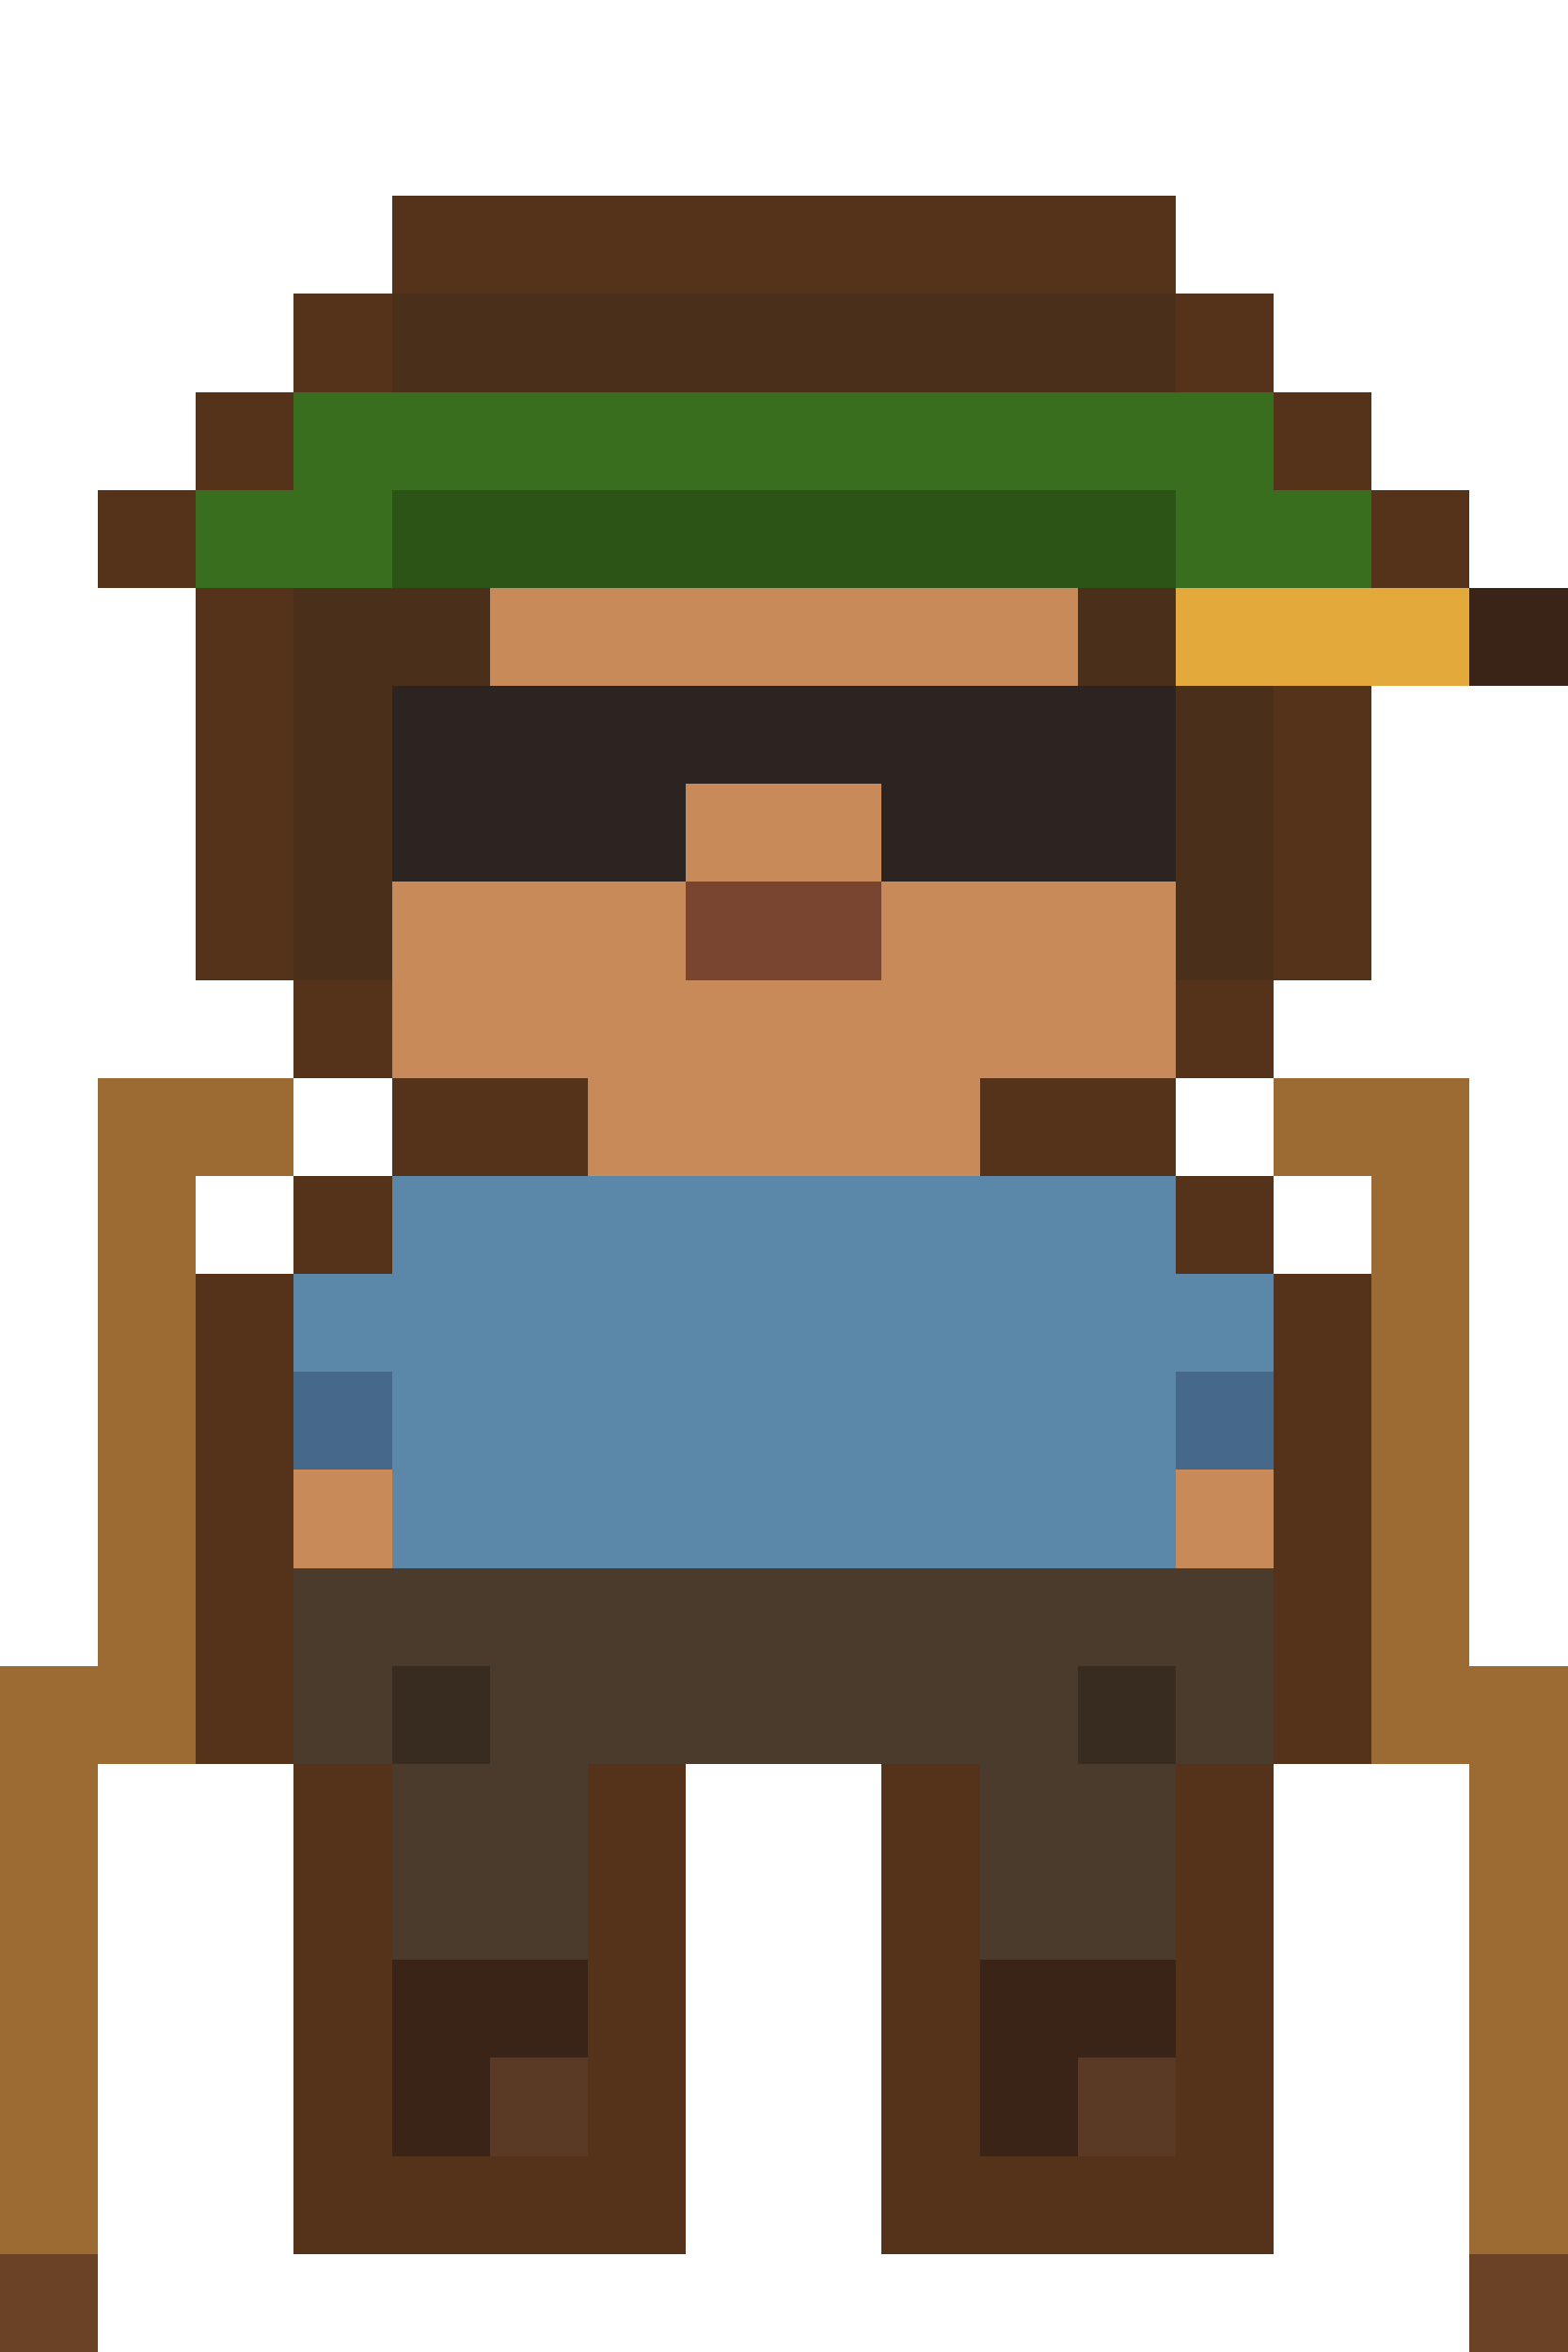
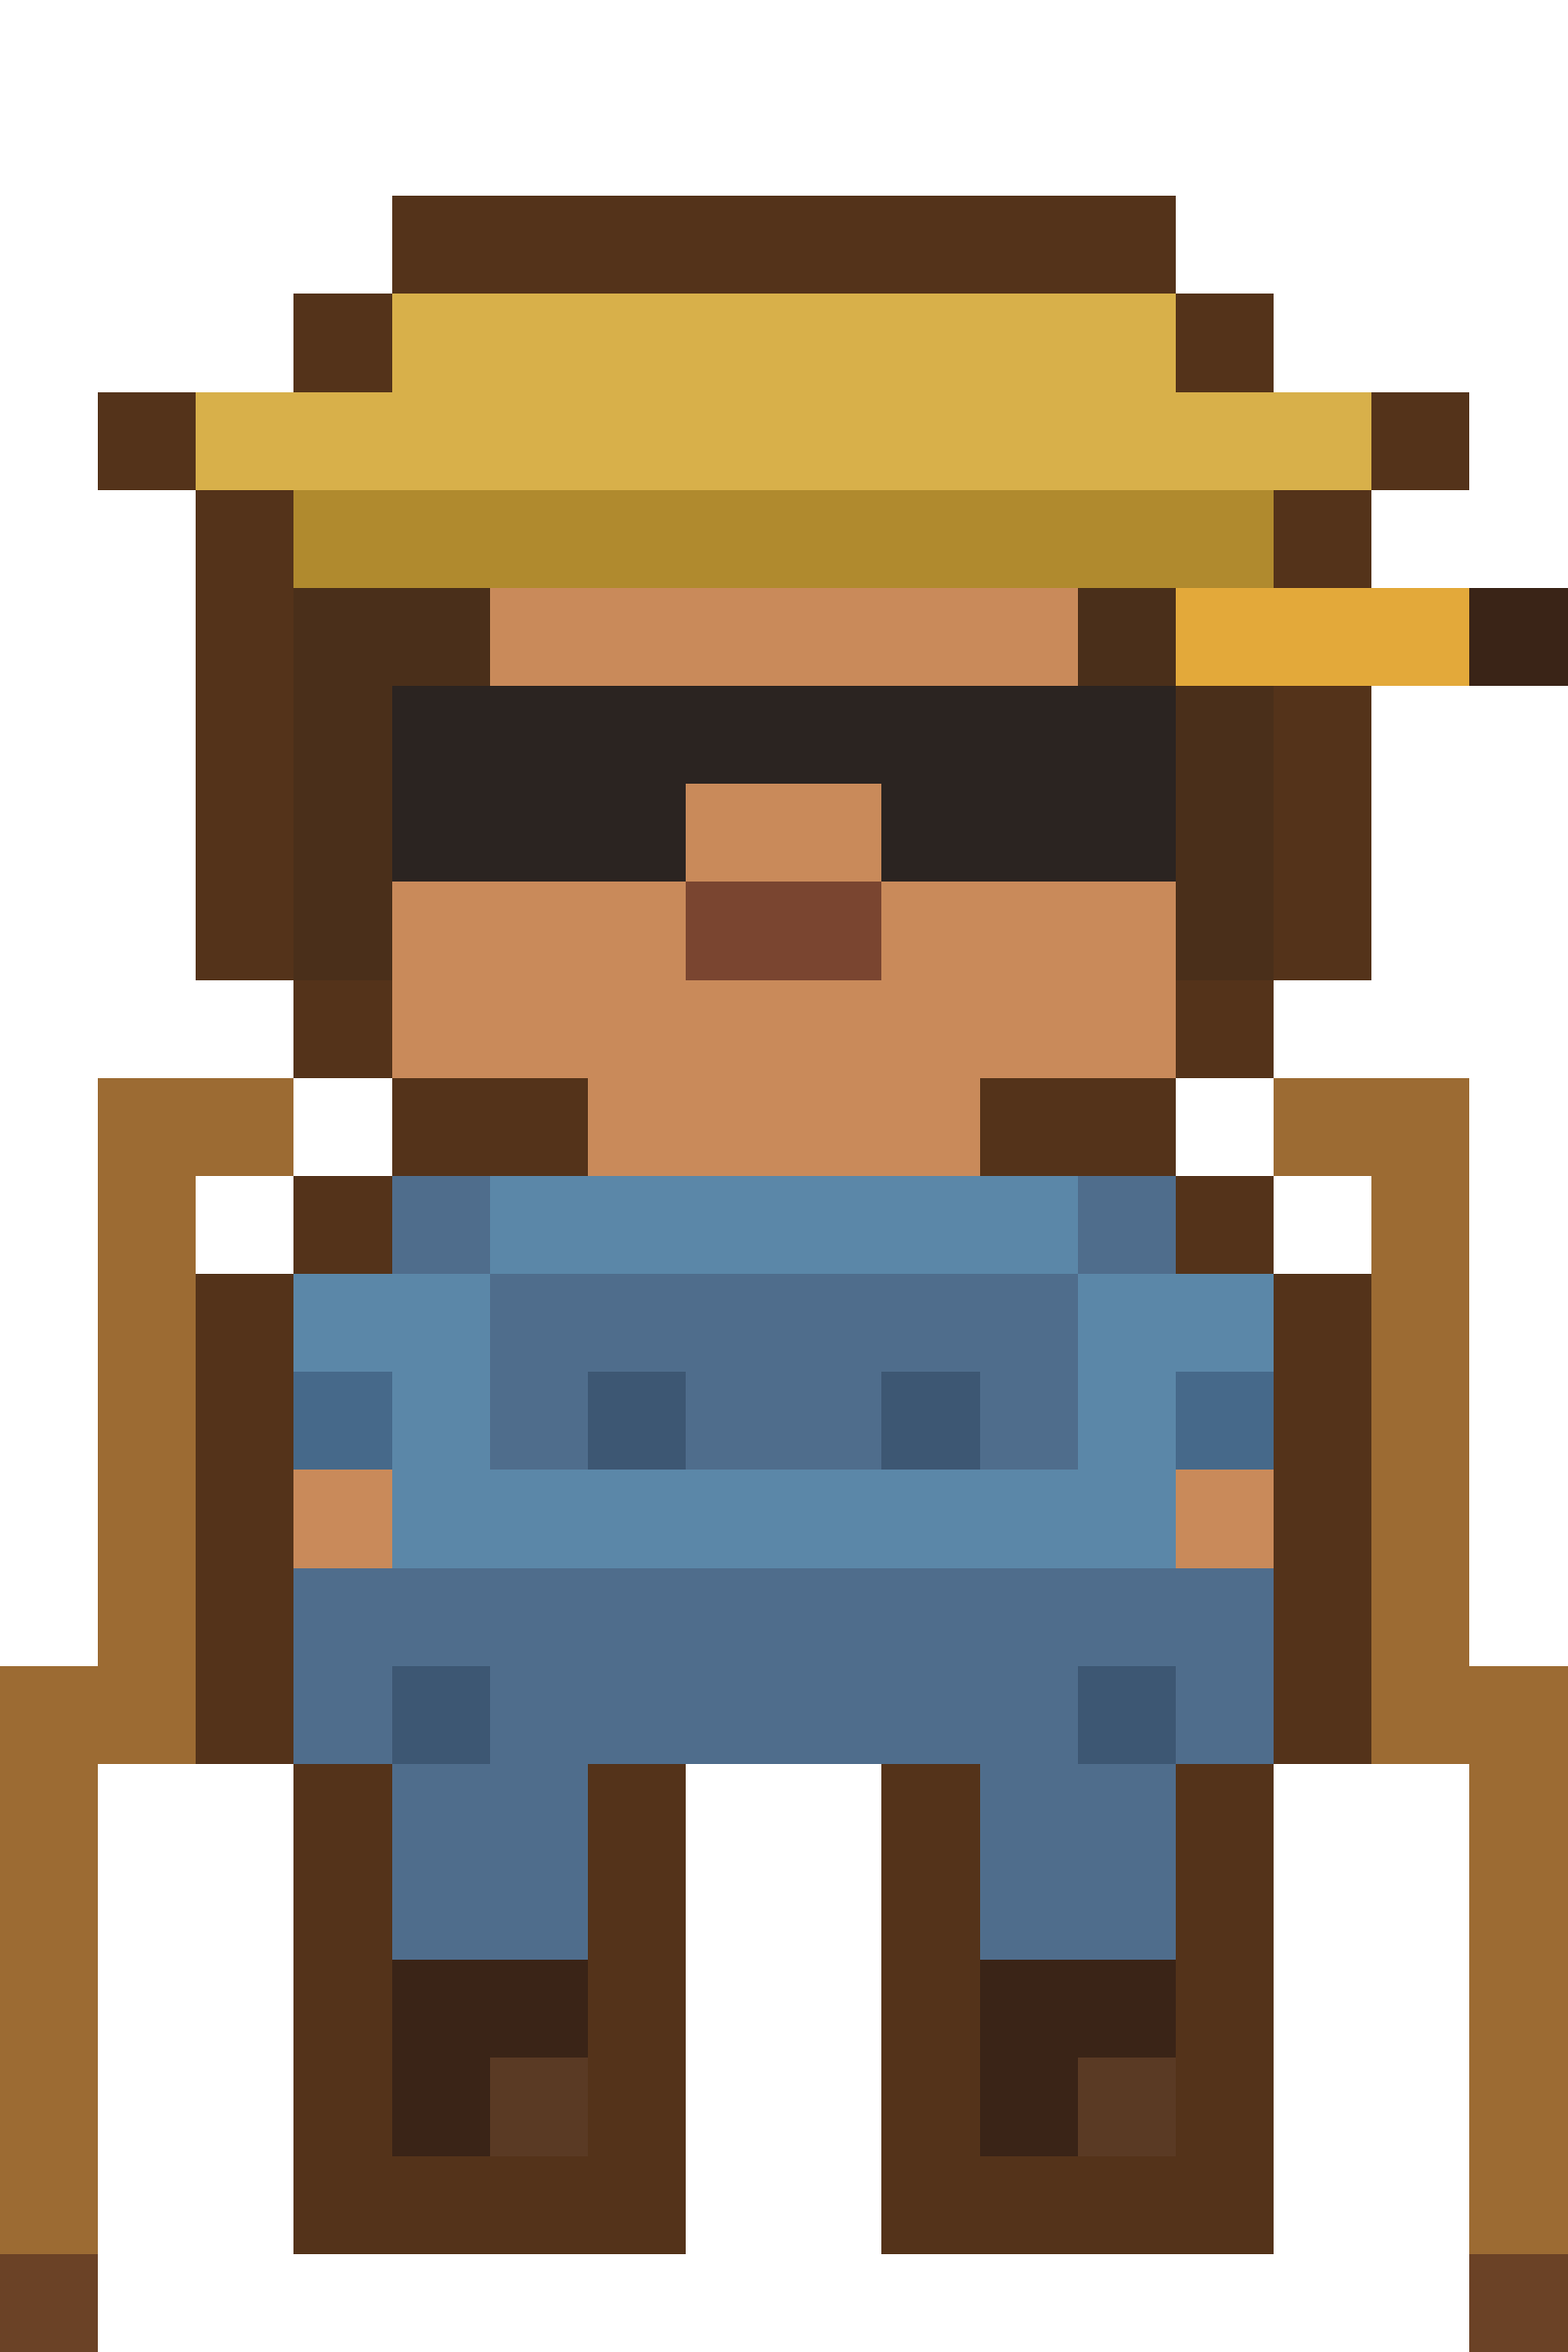
<svg xmlns="http://www.w3.org/2000/svg" viewBox="0 0 16 24" width="16" height="24" shape-rendering="crispEdges" aria-hidden="true" focusable="false">
  <rect x="4" y="2" width="1" height="1" fill="#54331a" />
  <rect x="5" y="2" width="1" height="1" fill="#54331a" />
  <rect x="6" y="2" width="1" height="1" fill="#54331a" />
  <rect x="7" y="2" width="1" height="1" fill="#54331a" />
  <rect x="8" y="2" width="1" height="1" fill="#54331a" />
  <rect x="9" y="2" width="1" height="1" fill="#54331a" />
  <rect x="10" y="2" width="1" height="1" fill="#54331a" />
  <rect x="11" y="2" width="1" height="1" fill="#54331a" />
  <rect x="3" y="3" width="1" height="1" fill="#54331a" />
-   <rect x="4" y="3" width="1" height="1" fill="#4a2f1a" />
-   <rect x="5" y="3" width="1" height="1" fill="#4a2f1a" />
-   <rect x="6" y="3" width="1" height="1" fill="#4a2f1a" />
-   <rect x="7" y="3" width="1" height="1" fill="#4a2f1a" />
-   <rect x="8" y="3" width="1" height="1" fill="#4a2f1a" />
-   <rect x="9" y="3" width="1" height="1" fill="#4a2f1a" />
-   <rect x="10" y="3" width="1" height="1" fill="#4a2f1a" />
-   <rect x="11" y="3" width="1" height="1" fill="#4a2f1a" />
+   <rect x="4" y="3" width="1" height="1" fill="#d8b04a" />
+   <rect x="5" y="3" width="1" height="1" fill="#d8b04a" />
+   <rect x="6" y="3" width="1" height="1" fill="#d8b04a" />
+   <rect x="7" y="3" width="1" height="1" fill="#d8b04a" />
+   <rect x="8" y="3" width="1" height="1" fill="#d8b04a" />
+   <rect x="9" y="3" width="1" height="1" fill="#d8b04a" />
+   <rect x="10" y="3" width="1" height="1" fill="#d8b04a" />
+   <rect x="11" y="3" width="1" height="1" fill="#d8b04a" />
  <rect x="12" y="3" width="1" height="1" fill="#54331a" />
-   <rect x="2" y="4" width="1" height="1" fill="#54331a" />
-   <rect x="3" y="4" width="1" height="1" fill="#3a6e1f" />
-   <rect x="4" y="4" width="1" height="1" fill="#3a6e1f" />
-   <rect x="5" y="4" width="1" height="1" fill="#3a6e1f" />
-   <rect x="6" y="4" width="1" height="1" fill="#3a6e1f" />
-   <rect x="7" y="4" width="1" height="1" fill="#3a6e1f" />
-   <rect x="8" y="4" width="1" height="1" fill="#3a6e1f" />
-   <rect x="9" y="4" width="1" height="1" fill="#3a6e1f" />
-   <rect x="10" y="4" width="1" height="1" fill="#3a6e1f" />
-   <rect x="11" y="4" width="1" height="1" fill="#3a6e1f" />
-   <rect x="12" y="4" width="1" height="1" fill="#3a6e1f" />
-   <rect x="13" y="4" width="1" height="1" fill="#54331a" />
-   <rect x="1" y="5" width="1" height="1" fill="#54331a" />
-   <rect x="2" y="5" width="1" height="1" fill="#3a6e1f" />
-   <rect x="3" y="5" width="1" height="1" fill="#3a6e1f" />
-   <rect x="4" y="5" width="1" height="1" fill="#2c5417" />
-   <rect x="5" y="5" width="1" height="1" fill="#2c5417" />
-   <rect x="6" y="5" width="1" height="1" fill="#2c5417" />
-   <rect x="7" y="5" width="1" height="1" fill="#2c5417" />
-   <rect x="8" y="5" width="1" height="1" fill="#2c5417" />
-   <rect x="9" y="5" width="1" height="1" fill="#2c5417" />
-   <rect x="10" y="5" width="1" height="1" fill="#2c5417" />
-   <rect x="11" y="5" width="1" height="1" fill="#2c5417" />
-   <rect x="12" y="5" width="1" height="1" fill="#3a6e1f" />
-   <rect x="13" y="5" width="1" height="1" fill="#3a6e1f" />
-   <rect x="14" y="5" width="1" height="1" fill="#54331a" />
+   <rect x="1" y="4" width="1" height="1" fill="#54331a" />
+   <rect x="2" y="4" width="1" height="1" fill="#d8b04a" />
+   <rect x="3" y="4" width="1" height="1" fill="#d8b04a" />
+   <rect x="4" y="4" width="1" height="1" fill="#d8b04a" />
+   <rect x="5" y="4" width="1" height="1" fill="#d8b04a" />
+   <rect x="6" y="4" width="1" height="1" fill="#d8b04a" />
+   <rect x="7" y="4" width="1" height="1" fill="#d8b04a" />
+   <rect x="8" y="4" width="1" height="1" fill="#d8b04a" />
+   <rect x="9" y="4" width="1" height="1" fill="#d8b04a" />
+   <rect x="10" y="4" width="1" height="1" fill="#d8b04a" />
+   <rect x="11" y="4" width="1" height="1" fill="#d8b04a" />
+   <rect x="12" y="4" width="1" height="1" fill="#d8b04a" />
+   <rect x="13" y="4" width="1" height="1" fill="#d8b04a" />
+   <rect x="14" y="4" width="1" height="1" fill="#54331a" />
+   <rect x="2" y="5" width="1" height="1" fill="#54331a" />
+   <rect x="3" y="5" width="1" height="1" fill="#b08a2e" />
+   <rect x="4" y="5" width="1" height="1" fill="#b08a2e" />
+   <rect x="5" y="5" width="1" height="1" fill="#b08a2e" />
+   <rect x="6" y="5" width="1" height="1" fill="#b08a2e" />
+   <rect x="7" y="5" width="1" height="1" fill="#b08a2e" />
+   <rect x="8" y="5" width="1" height="1" fill="#b08a2e" />
+   <rect x="9" y="5" width="1" height="1" fill="#b08a2e" />
+   <rect x="10" y="5" width="1" height="1" fill="#b08a2e" />
+   <rect x="11" y="5" width="1" height="1" fill="#b08a2e" />
+   <rect x="12" y="5" width="1" height="1" fill="#b08a2e" />
+   <rect x="13" y="5" width="1" height="1" fill="#54331a" />
  <rect x="2" y="6" width="1" height="1" fill="#54331a" />
  <rect x="3" y="6" width="1" height="1" fill="#4a2f1a" />
  <rect x="4" y="6" width="1" height="1" fill="#4a2f1a" />
  <rect x="5" y="6" width="1" height="1" fill="#c98a5a" />
  <rect x="6" y="6" width="1" height="1" fill="#c98a5a" />
  <rect x="7" y="6" width="1" height="1" fill="#c98a5a" />
  <rect x="8" y="6" width="1" height="1" fill="#c98a5a" />
  <rect x="9" y="6" width="1" height="1" fill="#c98a5a" />
  <rect x="10" y="6" width="1" height="1" fill="#c98a5a" />
  <rect x="11" y="6" width="1" height="1" fill="#4a2f1a" />
  <rect x="12" y="6" width="1" height="1" fill="#e3a93a" />
  <rect x="13" y="6" width="1" height="1" fill="#e3a93a" />
  <rect x="14" y="6" width="1" height="1" fill="#e3a93a" />
  <rect x="15" y="6" width="1" height="1" fill="#3a2417" />
  <rect x="2" y="7" width="1" height="1" fill="#54331a" />
  <rect x="3" y="7" width="1" height="1" fill="#4a2f1a" />
  <rect x="4" y="7" width="1" height="1" fill="#2b2421" />
  <rect x="5" y="7" width="1" height="1" fill="#2b2421" />
  <rect x="6" y="7" width="1" height="1" fill="#2b2421" />
  <rect x="7" y="7" width="1" height="1" fill="#2b2421" />
  <rect x="8" y="7" width="1" height="1" fill="#2b2421" />
  <rect x="9" y="7" width="1" height="1" fill="#2b2421" />
  <rect x="10" y="7" width="1" height="1" fill="#2b2421" />
  <rect x="11" y="7" width="1" height="1" fill="#2b2421" />
  <rect x="12" y="7" width="1" height="1" fill="#4a2f1a" />
  <rect x="13" y="7" width="1" height="1" fill="#54331a" />
  <rect x="2" y="8" width="1" height="1" fill="#54331a" />
  <rect x="3" y="8" width="1" height="1" fill="#4a2f1a" />
  <rect x="4" y="8" width="1" height="1" fill="#2b2421" />
  <rect x="5" y="8" width="1" height="1" fill="#2b2421" />
  <rect x="6" y="8" width="1" height="1" fill="#2b2421" />
  <rect x="7" y="8" width="1" height="1" fill="#c98a5a" />
  <rect x="8" y="8" width="1" height="1" fill="#c98a5a" />
  <rect x="9" y="8" width="1" height="1" fill="#2b2421" />
  <rect x="10" y="8" width="1" height="1" fill="#2b2421" />
  <rect x="11" y="8" width="1" height="1" fill="#2b2421" />
  <rect x="12" y="8" width="1" height="1" fill="#4a2f1a" />
  <rect x="13" y="8" width="1" height="1" fill="#54331a" />
  <rect x="2" y="9" width="1" height="1" fill="#54331a" />
  <rect x="3" y="9" width="1" height="1" fill="#4a2f1a" />
  <rect x="4" y="9" width="1" height="1" fill="#c98a5a" />
  <rect x="5" y="9" width="1" height="1" fill="#c98a5a" />
  <rect x="6" y="9" width="1" height="1" fill="#c98a5a" />
  <rect x="7" y="9" width="1" height="1" fill="#7a4530" />
  <rect x="8" y="9" width="1" height="1" fill="#7a4530" />
  <rect x="9" y="9" width="1" height="1" fill="#c98a5a" />
  <rect x="10" y="9" width="1" height="1" fill="#c98a5a" />
  <rect x="11" y="9" width="1" height="1" fill="#c98a5a" />
  <rect x="12" y="9" width="1" height="1" fill="#4a2f1a" />
  <rect x="13" y="9" width="1" height="1" fill="#54331a" />
  <rect x="3" y="10" width="1" height="1" fill="#54331a" />
  <rect x="4" y="10" width="1" height="1" fill="#c98a5a" />
  <rect x="5" y="10" width="1" height="1" fill="#c98a5a" />
  <rect x="6" y="10" width="1" height="1" fill="#c98a5a" />
  <rect x="7" y="10" width="1" height="1" fill="#c98a5a" />
  <rect x="8" y="10" width="1" height="1" fill="#c98a5a" />
  <rect x="9" y="10" width="1" height="1" fill="#c98a5a" />
  <rect x="10" y="10" width="1" height="1" fill="#c98a5a" />
  <rect x="11" y="10" width="1" height="1" fill="#c98a5a" />
  <rect x="12" y="10" width="1" height="1" fill="#54331a" />
  <rect x="1" y="11" width="1" height="1" fill="#9c6b33" />
  <rect x="2" y="11" width="1" height="1" fill="#9c6b33" />
  <rect x="4" y="11" width="1" height="1" fill="#54331a" />
  <rect x="5" y="11" width="1" height="1" fill="#54331a" />
  <rect x="6" y="11" width="1" height="1" fill="#c98a5a" />
  <rect x="7" y="11" width="1" height="1" fill="#c98a5a" />
  <rect x="8" y="11" width="1" height="1" fill="#c98a5a" />
  <rect x="9" y="11" width="1" height="1" fill="#c98a5a" />
  <rect x="10" y="11" width="1" height="1" fill="#54331a" />
  <rect x="11" y="11" width="1" height="1" fill="#54331a" />
  <rect x="13" y="11" width="1" height="1" fill="#9c6b33" />
  <rect x="14" y="11" width="1" height="1" fill="#9c6b33" />
  <rect x="1" y="12" width="1" height="1" fill="#9c6b33" />
  <rect x="3" y="12" width="1" height="1" fill="#54331a" />
-   <rect x="4" y="12" width="1" height="1" fill="#5b87a8" />
+   <rect x="4" y="12" width="1" height="1" fill="#4f6d8c" />
  <rect x="5" y="12" width="1" height="1" fill="#5b87a8" />
  <rect x="6" y="12" width="1" height="1" fill="#5b87a8" />
  <rect x="7" y="12" width="1" height="1" fill="#5b87a8" />
  <rect x="8" y="12" width="1" height="1" fill="#5b87a8" />
  <rect x="9" y="12" width="1" height="1" fill="#5b87a8" />
  <rect x="10" y="12" width="1" height="1" fill="#5b87a8" />
-   <rect x="11" y="12" width="1" height="1" fill="#5b87a8" />
+   <rect x="11" y="12" width="1" height="1" fill="#4f6d8c" />
  <rect x="12" y="12" width="1" height="1" fill="#54331a" />
  <rect x="14" y="12" width="1" height="1" fill="#9c6b33" />
  <rect x="1" y="13" width="1" height="1" fill="#9c6b33" />
  <rect x="2" y="13" width="1" height="1" fill="#54331a" />
  <rect x="3" y="13" width="1" height="1" fill="#5b87a8" />
  <rect x="4" y="13" width="1" height="1" fill="#5b87a8" />
-   <rect x="5" y="13" width="1" height="1" fill="#5b87a8" />
-   <rect x="6" y="13" width="1" height="1" fill="#5b87a8" />
-   <rect x="7" y="13" width="1" height="1" fill="#5b87a8" />
-   <rect x="8" y="13" width="1" height="1" fill="#5b87a8" />
-   <rect x="9" y="13" width="1" height="1" fill="#5b87a8" />
-   <rect x="10" y="13" width="1" height="1" fill="#5b87a8" />
+   <rect x="5" y="13" width="1" height="1" fill="#4f6d8c" />
+   <rect x="6" y="13" width="1" height="1" fill="#4f6d8c" />
+   <rect x="7" y="13" width="1" height="1" fill="#4f6d8c" />
+   <rect x="8" y="13" width="1" height="1" fill="#4f6d8c" />
+   <rect x="9" y="13" width="1" height="1" fill="#4f6d8c" />
+   <rect x="10" y="13" width="1" height="1" fill="#4f6d8c" />
  <rect x="11" y="13" width="1" height="1" fill="#5b87a8" />
  <rect x="12" y="13" width="1" height="1" fill="#5b87a8" />
  <rect x="13" y="13" width="1" height="1" fill="#54331a" />
  <rect x="14" y="13" width="1" height="1" fill="#9c6b33" />
  <rect x="1" y="14" width="1" height="1" fill="#9c6b33" />
  <rect x="2" y="14" width="1" height="1" fill="#54331a" />
  <rect x="3" y="14" width="1" height="1" fill="#46698a" />
  <rect x="4" y="14" width="1" height="1" fill="#5b87a8" />
-   <rect x="5" y="14" width="1" height="1" fill="#5b87a8" />
-   <rect x="6" y="14" width="1" height="1" fill="#5b87a8" />
-   <rect x="7" y="14" width="1" height="1" fill="#5b87a8" />
-   <rect x="8" y="14" width="1" height="1" fill="#5b87a8" />
-   <rect x="9" y="14" width="1" height="1" fill="#5b87a8" />
-   <rect x="10" y="14" width="1" height="1" fill="#5b87a8" />
+   <rect x="5" y="14" width="1" height="1" fill="#4f6d8c" />
+   <rect x="6" y="14" width="1" height="1" fill="#3d5773" />
+   <rect x="7" y="14" width="1" height="1" fill="#4f6d8c" />
+   <rect x="8" y="14" width="1" height="1" fill="#4f6d8c" />
+   <rect x="9" y="14" width="1" height="1" fill="#3d5773" />
+   <rect x="10" y="14" width="1" height="1" fill="#4f6d8c" />
  <rect x="11" y="14" width="1" height="1" fill="#5b87a8" />
  <rect x="12" y="14" width="1" height="1" fill="#46698a" />
  <rect x="13" y="14" width="1" height="1" fill="#54331a" />
  <rect x="14" y="14" width="1" height="1" fill="#9c6b33" />
  <rect x="1" y="15" width="1" height="1" fill="#9c6b33" />
  <rect x="2" y="15" width="1" height="1" fill="#54331a" />
  <rect x="3" y="15" width="1" height="1" fill="#c98a5a" />
  <rect x="4" y="15" width="1" height="1" fill="#5b87a8" />
  <rect x="5" y="15" width="1" height="1" fill="#5b87a8" />
  <rect x="6" y="15" width="1" height="1" fill="#5b87a8" />
  <rect x="7" y="15" width="1" height="1" fill="#5b87a8" />
  <rect x="8" y="15" width="1" height="1" fill="#5b87a8" />
  <rect x="9" y="15" width="1" height="1" fill="#5b87a8" />
  <rect x="10" y="15" width="1" height="1" fill="#5b87a8" />
  <rect x="11" y="15" width="1" height="1" fill="#5b87a8" />
  <rect x="12" y="15" width="1" height="1" fill="#c98a5a" />
  <rect x="13" y="15" width="1" height="1" fill="#54331a" />
  <rect x="14" y="15" width="1" height="1" fill="#9c6b33" />
  <rect x="1" y="16" width="1" height="1" fill="#9c6b33" />
  <rect x="2" y="16" width="1" height="1" fill="#54331a" />
-   <rect x="3" y="16" width="1" height="1" fill="#4a3b2d" />
-   <rect x="4" y="16" width="1" height="1" fill="#4a3b2d" />
-   <rect x="5" y="16" width="1" height="1" fill="#4a3b2d" />
-   <rect x="6" y="16" width="1" height="1" fill="#4a3b2d" />
-   <rect x="7" y="16" width="1" height="1" fill="#4a3b2d" />
-   <rect x="8" y="16" width="1" height="1" fill="#4a3b2d" />
-   <rect x="9" y="16" width="1" height="1" fill="#4a3b2d" />
-   <rect x="10" y="16" width="1" height="1" fill="#4a3b2d" />
-   <rect x="11" y="16" width="1" height="1" fill="#4a3b2d" />
-   <rect x="12" y="16" width="1" height="1" fill="#4a3b2d" />
+   <rect x="3" y="16" width="1" height="1" fill="#4f6d8c" />
+   <rect x="4" y="16" width="1" height="1" fill="#4f6d8c" />
+   <rect x="5" y="16" width="1" height="1" fill="#4f6d8c" />
+   <rect x="6" y="16" width="1" height="1" fill="#4f6d8c" />
+   <rect x="7" y="16" width="1" height="1" fill="#4f6d8c" />
+   <rect x="8" y="16" width="1" height="1" fill="#4f6d8c" />
+   <rect x="9" y="16" width="1" height="1" fill="#4f6d8c" />
+   <rect x="10" y="16" width="1" height="1" fill="#4f6d8c" />
+   <rect x="11" y="16" width="1" height="1" fill="#4f6d8c" />
+   <rect x="12" y="16" width="1" height="1" fill="#4f6d8c" />
  <rect x="13" y="16" width="1" height="1" fill="#54331a" />
  <rect x="14" y="16" width="1" height="1" fill="#9c6b33" />
  <rect x="0" y="17" width="1" height="1" fill="#9c6b33" />
  <rect x="1" y="17" width="1" height="1" fill="#9c6b33" />
  <rect x="2" y="17" width="1" height="1" fill="#54331a" />
-   <rect x="3" y="17" width="1" height="1" fill="#4a3b2d" />
-   <rect x="4" y="17" width="1" height="1" fill="#382c20" />
-   <rect x="5" y="17" width="1" height="1" fill="#4a3b2d" />
-   <rect x="6" y="17" width="1" height="1" fill="#4a3b2d" />
-   <rect x="7" y="17" width="1" height="1" fill="#4a3b2d" />
-   <rect x="8" y="17" width="1" height="1" fill="#4a3b2d" />
-   <rect x="9" y="17" width="1" height="1" fill="#4a3b2d" />
-   <rect x="10" y="17" width="1" height="1" fill="#4a3b2d" />
-   <rect x="11" y="17" width="1" height="1" fill="#382c20" />
-   <rect x="12" y="17" width="1" height="1" fill="#4a3b2d" />
+   <rect x="3" y="17" width="1" height="1" fill="#4f6d8c" />
+   <rect x="4" y="17" width="1" height="1" fill="#3d5773" />
+   <rect x="5" y="17" width="1" height="1" fill="#4f6d8c" />
+   <rect x="6" y="17" width="1" height="1" fill="#4f6d8c" />
+   <rect x="7" y="17" width="1" height="1" fill="#4f6d8c" />
+   <rect x="8" y="17" width="1" height="1" fill="#4f6d8c" />
+   <rect x="9" y="17" width="1" height="1" fill="#4f6d8c" />
+   <rect x="10" y="17" width="1" height="1" fill="#4f6d8c" />
+   <rect x="11" y="17" width="1" height="1" fill="#3d5773" />
+   <rect x="12" y="17" width="1" height="1" fill="#4f6d8c" />
  <rect x="13" y="17" width="1" height="1" fill="#54331a" />
  <rect x="14" y="17" width="1" height="1" fill="#9c6b33" />
  <rect x="15" y="17" width="1" height="1" fill="#9c6b33" />
  <rect x="0" y="18" width="1" height="1" fill="#9c6b33" />
  <rect x="3" y="18" width="1" height="1" fill="#54331a" />
-   <rect x="4" y="18" width="1" height="1" fill="#4a3b2d" />
-   <rect x="5" y="18" width="1" height="1" fill="#4a3b2d" />
+   <rect x="4" y="18" width="1" height="1" fill="#4f6d8c" />
+   <rect x="5" y="18" width="1" height="1" fill="#4f6d8c" />
  <rect x="6" y="18" width="1" height="1" fill="#54331a" />
  <rect x="9" y="18" width="1" height="1" fill="#54331a" />
-   <rect x="10" y="18" width="1" height="1" fill="#4a3b2d" />
-   <rect x="11" y="18" width="1" height="1" fill="#4a3b2d" />
+   <rect x="10" y="18" width="1" height="1" fill="#4f6d8c" />
+   <rect x="11" y="18" width="1" height="1" fill="#4f6d8c" />
  <rect x="12" y="18" width="1" height="1" fill="#54331a" />
  <rect x="15" y="18" width="1" height="1" fill="#9c6b33" />
  <rect x="0" y="19" width="1" height="1" fill="#9c6b33" />
  <rect x="3" y="19" width="1" height="1" fill="#54331a" />
-   <rect x="4" y="19" width="1" height="1" fill="#4a3b2d" />
-   <rect x="5" y="19" width="1" height="1" fill="#4a3b2d" />
+   <rect x="4" y="19" width="1" height="1" fill="#4f6d8c" />
+   <rect x="5" y="19" width="1" height="1" fill="#4f6d8c" />
  <rect x="6" y="19" width="1" height="1" fill="#54331a" />
  <rect x="9" y="19" width="1" height="1" fill="#54331a" />
-   <rect x="10" y="19" width="1" height="1" fill="#4a3b2d" />
-   <rect x="11" y="19" width="1" height="1" fill="#4a3b2d" />
+   <rect x="10" y="19" width="1" height="1" fill="#4f6d8c" />
+   <rect x="11" y="19" width="1" height="1" fill="#4f6d8c" />
  <rect x="12" y="19" width="1" height="1" fill="#54331a" />
  <rect x="15" y="19" width="1" height="1" fill="#9c6b33" />
  <rect x="0" y="20" width="1" height="1" fill="#9c6b33" />
  <rect x="3" y="20" width="1" height="1" fill="#54331a" />
  <rect x="4" y="20" width="1" height="1" fill="#3a2417" />
  <rect x="5" y="20" width="1" height="1" fill="#3a2417" />
  <rect x="6" y="20" width="1" height="1" fill="#54331a" />
  <rect x="9" y="20" width="1" height="1" fill="#54331a" />
  <rect x="10" y="20" width="1" height="1" fill="#3a2417" />
  <rect x="11" y="20" width="1" height="1" fill="#3a2417" />
  <rect x="12" y="20" width="1" height="1" fill="#54331a" />
  <rect x="15" y="20" width="1" height="1" fill="#9c6b33" />
  <rect x="0" y="21" width="1" height="1" fill="#9c6b33" />
  <rect x="3" y="21" width="1" height="1" fill="#54331a" />
  <rect x="4" y="21" width="1" height="1" fill="#3a2417" />
  <rect x="5" y="21" width="1" height="1" fill="#5a3a24" />
  <rect x="6" y="21" width="1" height="1" fill="#54331a" />
  <rect x="9" y="21" width="1" height="1" fill="#54331a" />
  <rect x="10" y="21" width="1" height="1" fill="#3a2417" />
  <rect x="11" y="21" width="1" height="1" fill="#5a3a24" />
  <rect x="12" y="21" width="1" height="1" fill="#54331a" />
  <rect x="15" y="21" width="1" height="1" fill="#9c6b33" />
  <rect x="0" y="22" width="1" height="1" fill="#9c6b33" />
  <rect x="3" y="22" width="1" height="1" fill="#54331a" />
  <rect x="4" y="22" width="1" height="1" fill="#54331a" />
  <rect x="5" y="22" width="1" height="1" fill="#54331a" />
  <rect x="6" y="22" width="1" height="1" fill="#54331a" />
  <rect x="9" y="22" width="1" height="1" fill="#54331a" />
  <rect x="10" y="22" width="1" height="1" fill="#54331a" />
  <rect x="11" y="22" width="1" height="1" fill="#54331a" />
  <rect x="12" y="22" width="1" height="1" fill="#54331a" />
  <rect x="15" y="22" width="1" height="1" fill="#9c6b33" />
  <rect x="0" y="23" width="1" height="1" fill="#6b4226" />
  <rect x="15" y="23" width="1" height="1" fill="#6b4226" />
</svg>
